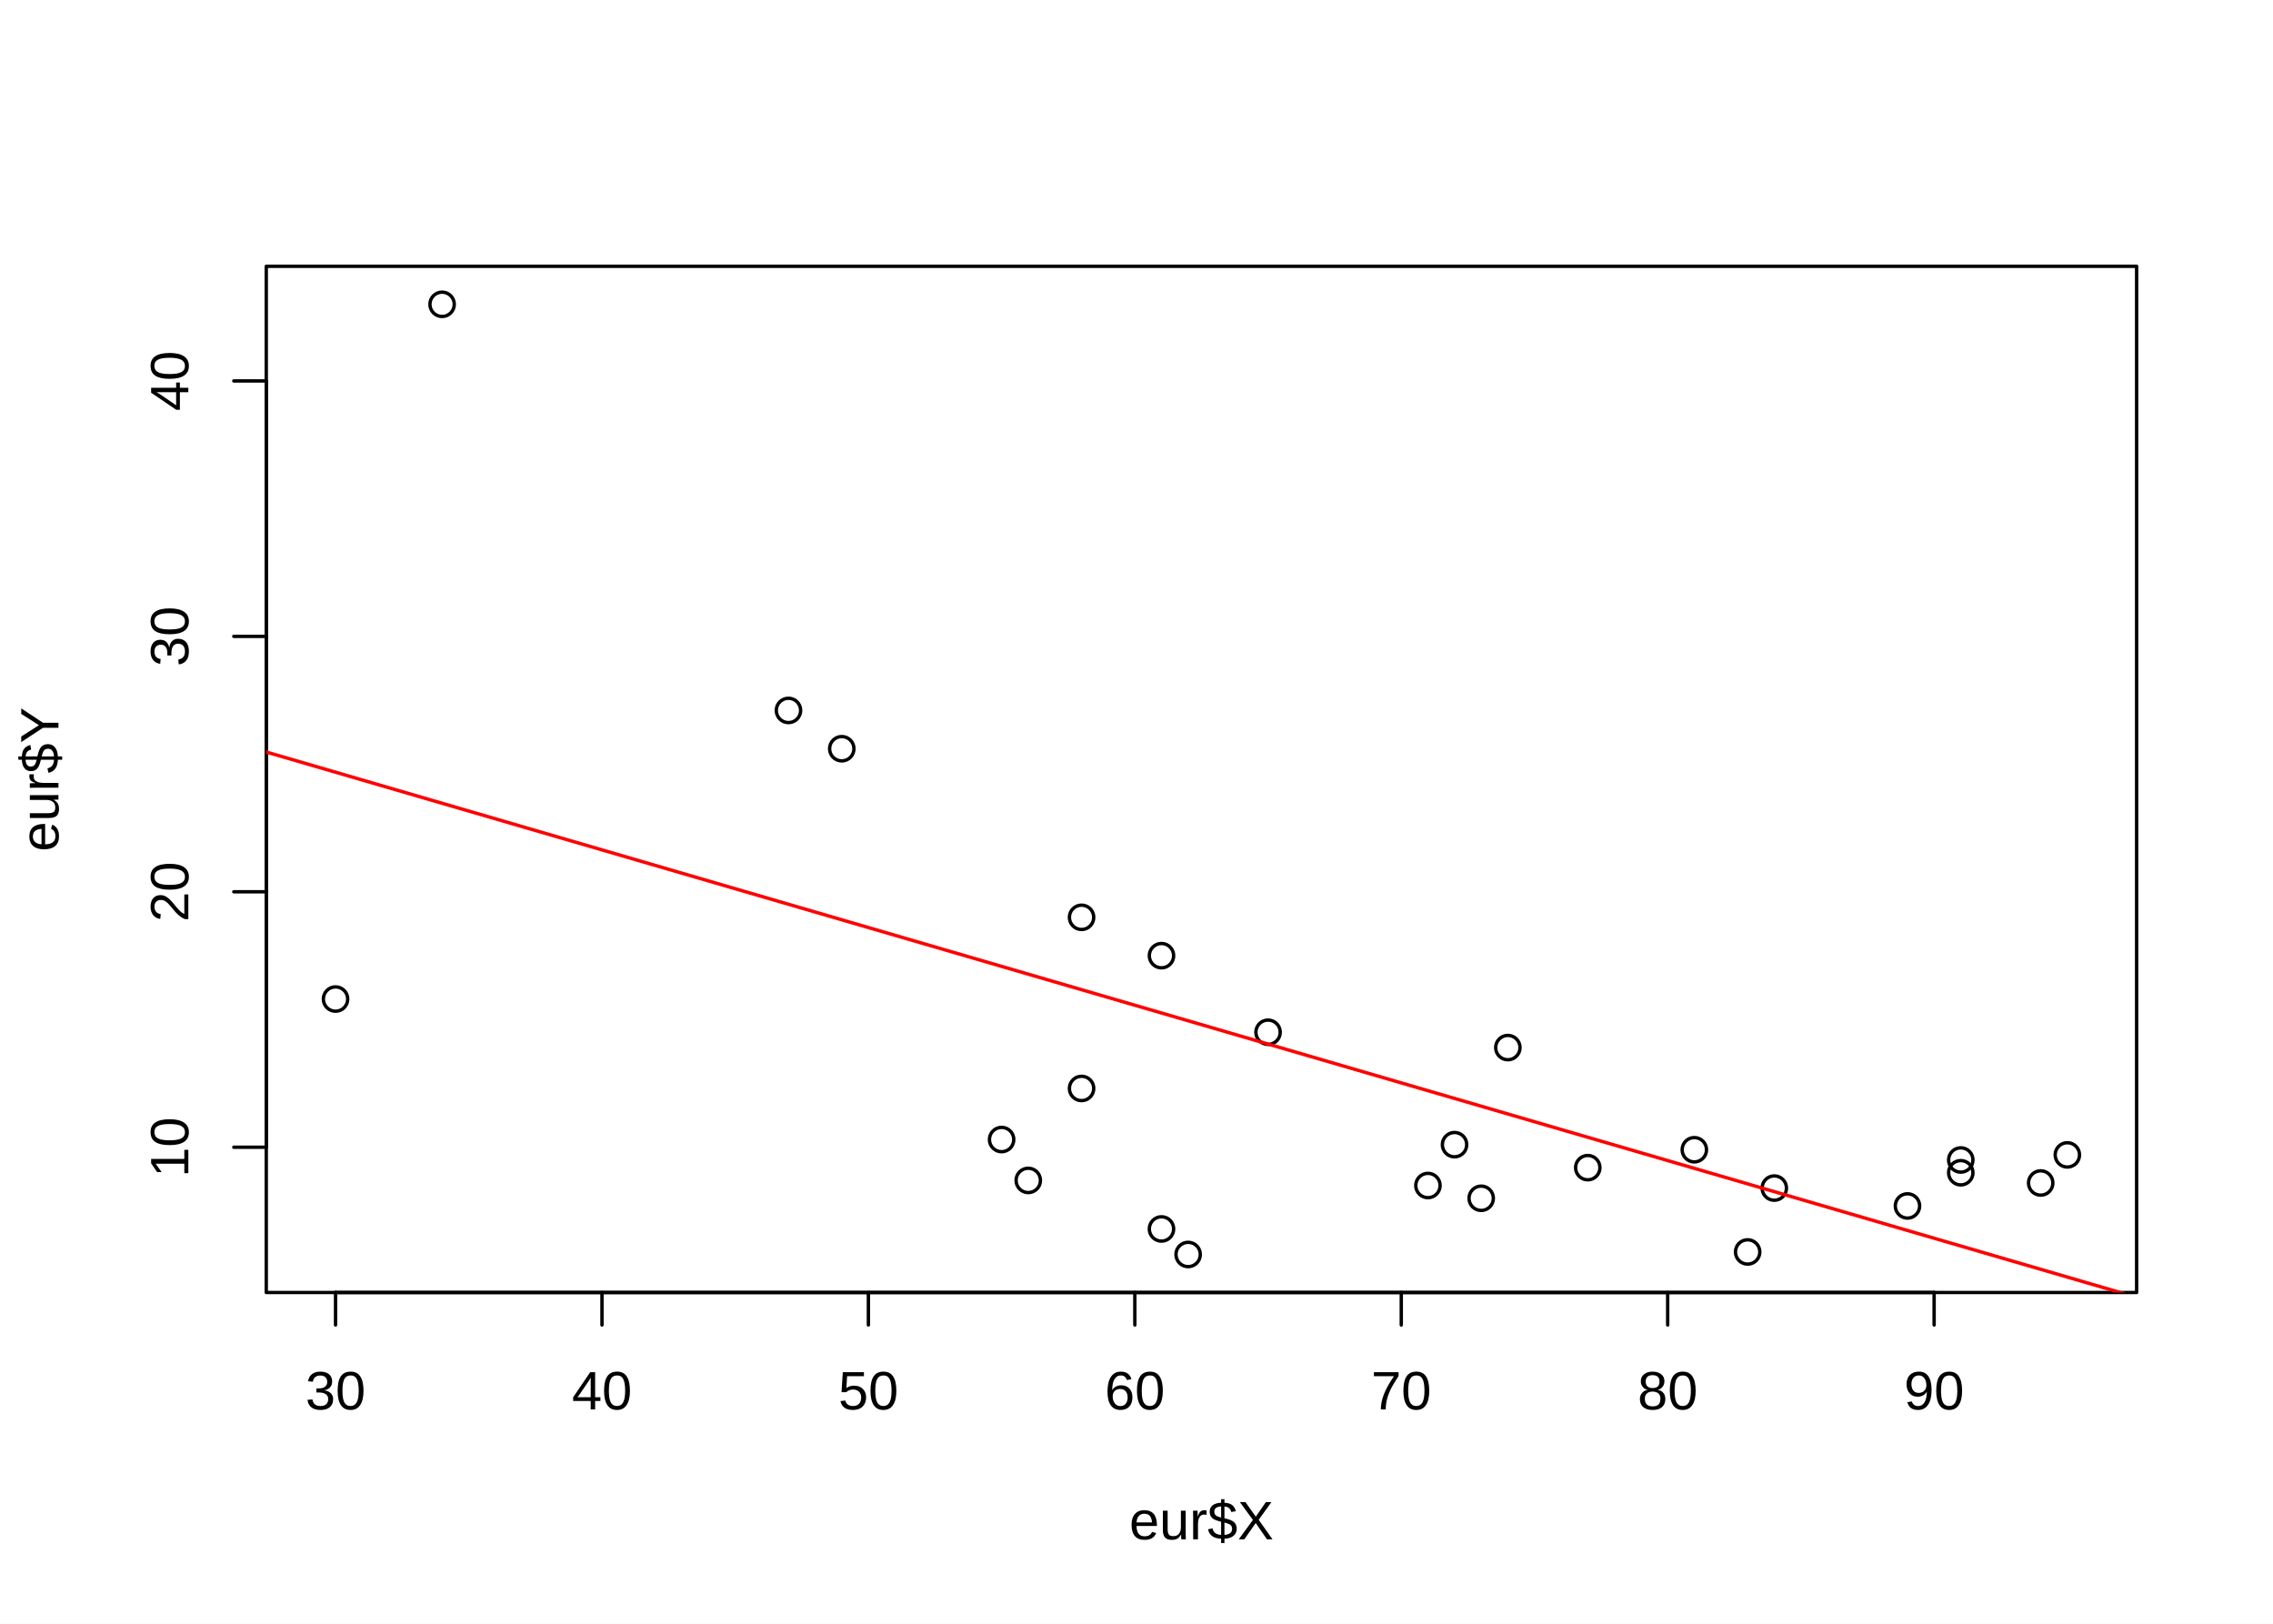
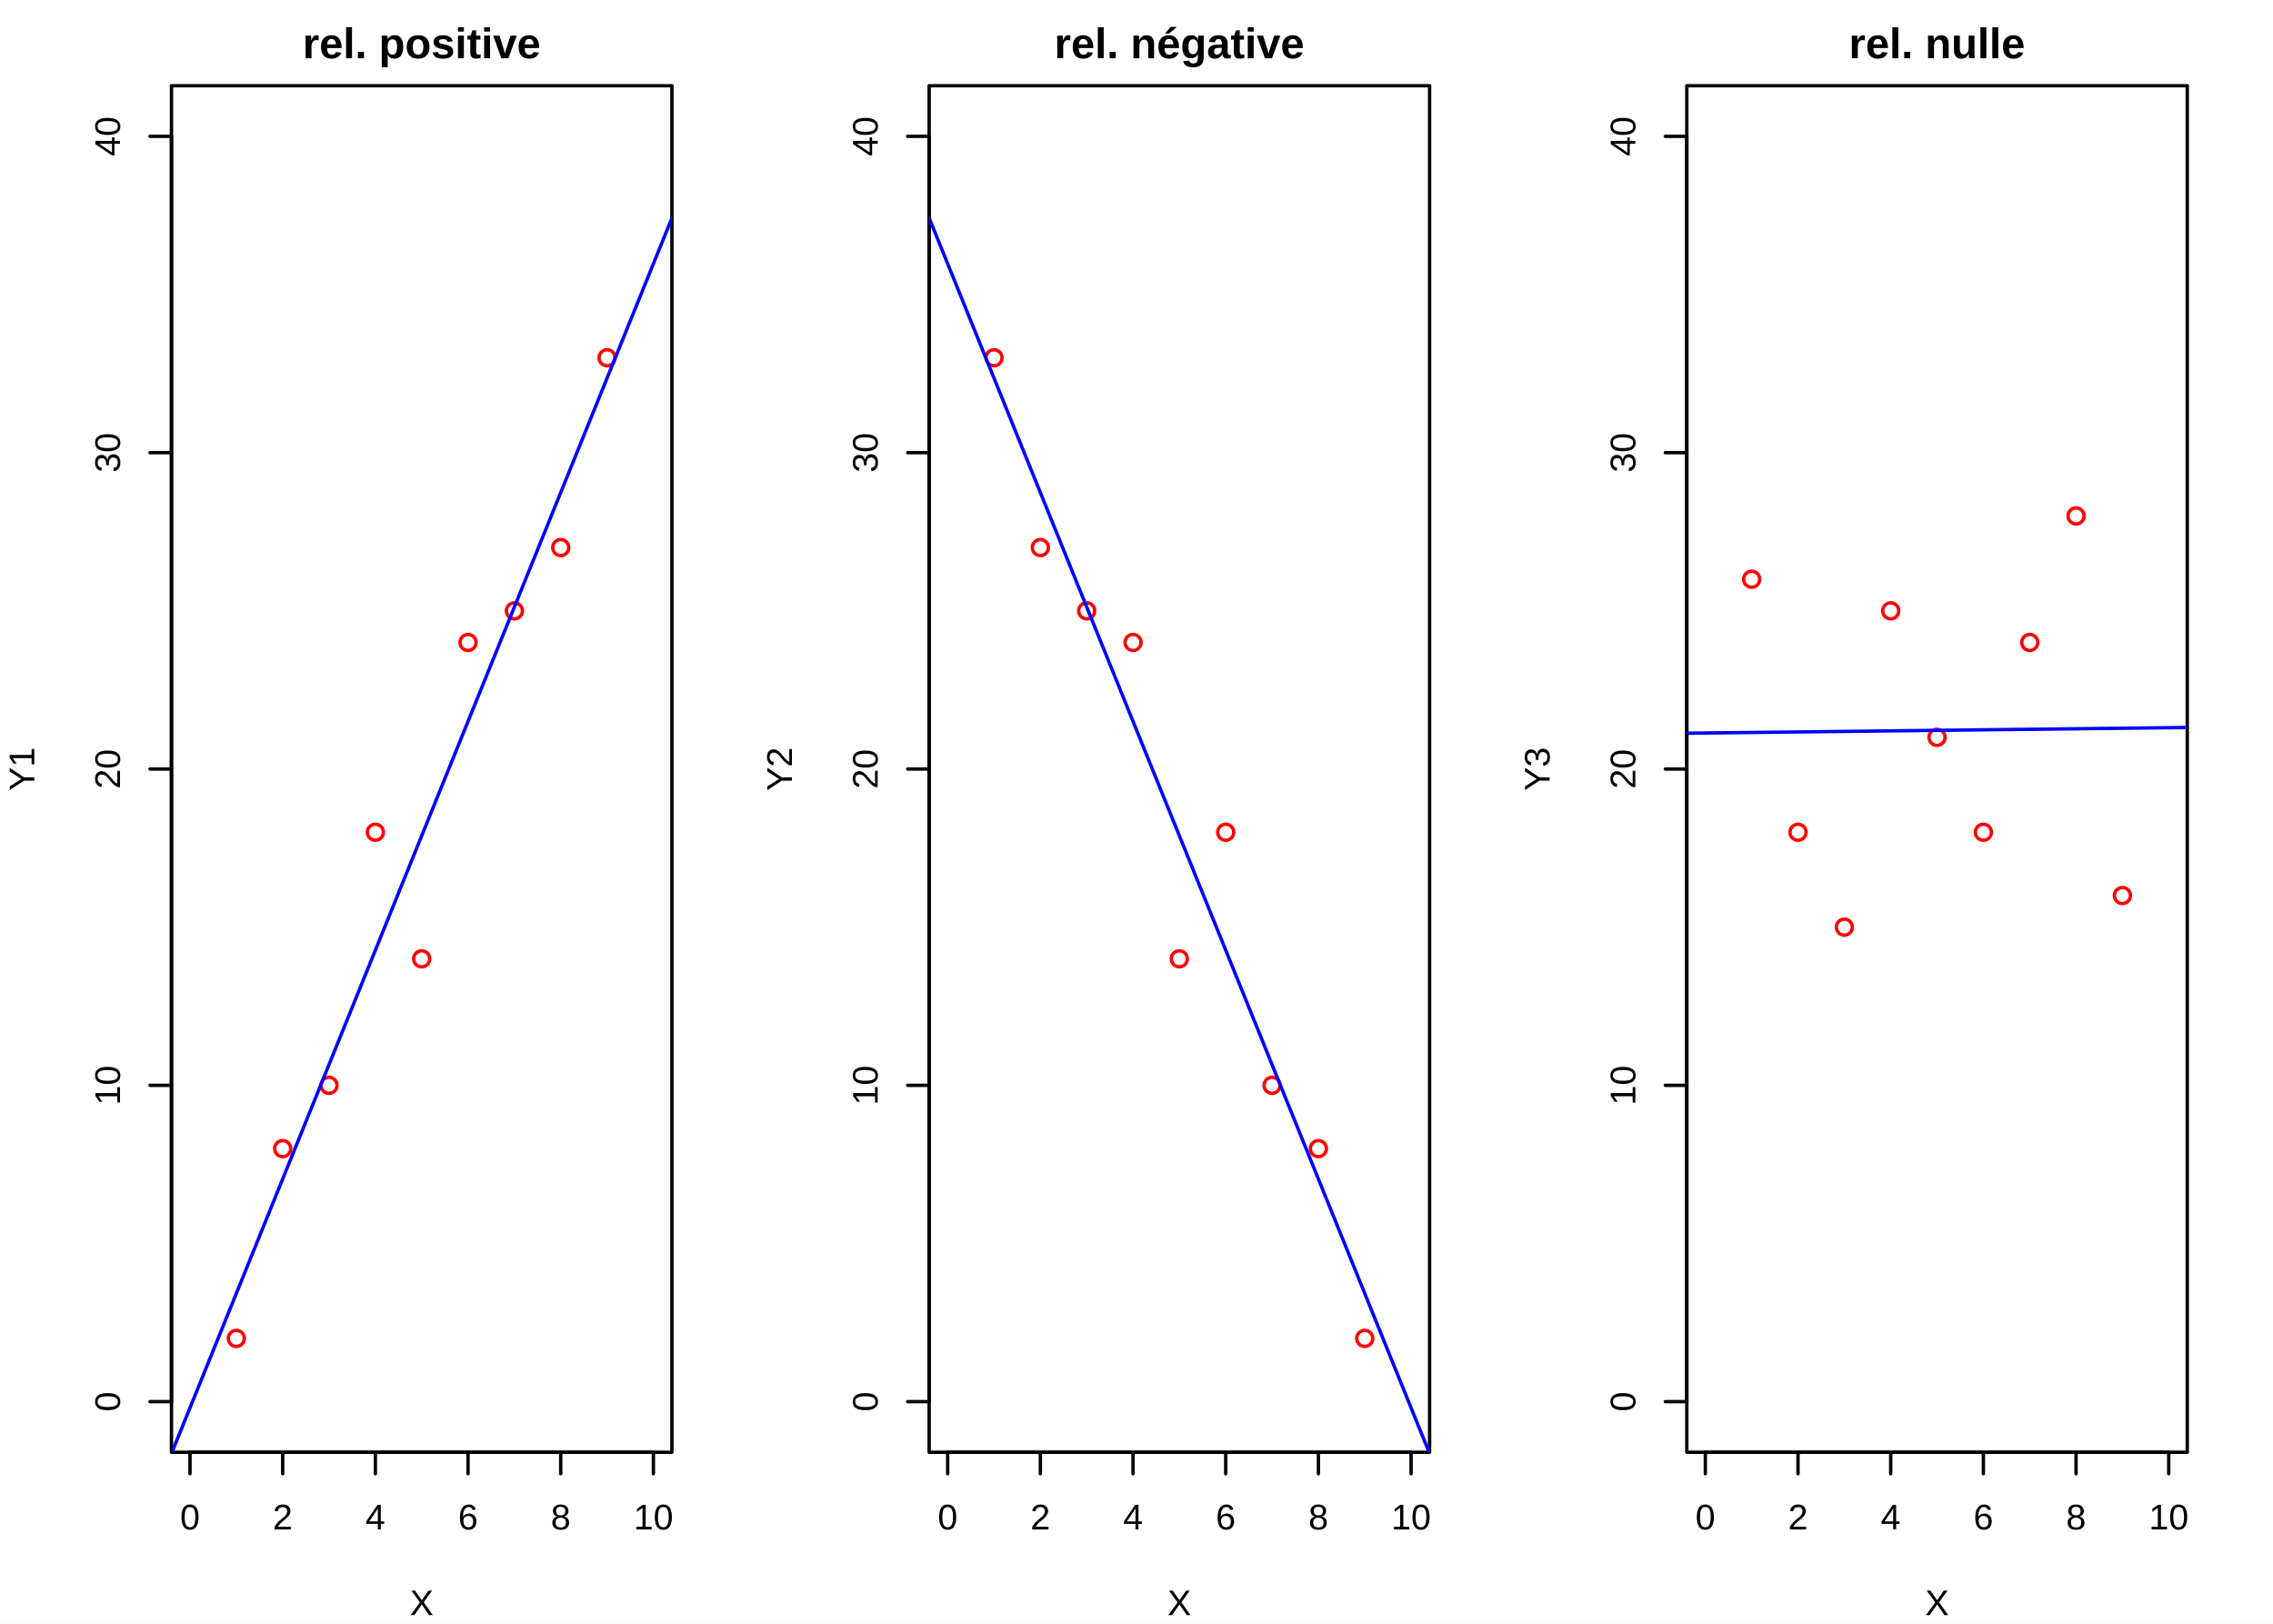
<svg xmlns="http://www.w3.org/2000/svg" class="svglite" width="504.00pt" height="360.00pt" viewBox="0 0 504.00 360.00">
  <defs>
    <style type="text/css">
    .svglite line, .svglite polyline, .svglite polygon, .svglite path, .svglite rect, .svglite circle {
      fill: none;
      stroke: #000000;
      stroke-linecap: round;
      stroke-linejoin: round;
      stroke-miterlimit: 10.00;
    }
  </style>
  </defs>
  <rect width="100%" height="100%" style="stroke: none; fill: #FFFFFF;" />
  <defs>
    <clipPath id="cpMC4wMHw1MDQuMDB8MC4wMHwzNjAuMDA=">
      <rect x="0.00" y="0.00" width="504.00" height="360.00" />
    </clipPath>
  </defs>
  <g clip-path="url(#cpMC4wMHw1MDQuMDB8MC4wMHwzNjAuMDA=)">
</g>
  <defs>
-     <clipPath id="cpNTkuMDR8NDczLjc2fDU5LjA0fDI4Ni41Ng==">
-       <rect x="59.04" y="59.04" width="414.72" height="227.52" />
+     <clipPath id="cpMzguMDJ8MTQ4Ljk5fDE5LjAxfDMyMS45OA==">
+       <rect x="38.02" y="19.01" width="110.98" height="302.98" />
    </clipPath>
  </defs>
-   <g clip-path="url(#cpNTkuMDR8NDczLjc2fDU5LjA0fDI4Ni41Ng==)">
-     <circle cx="98.03" cy="67.47" r="2.70" style="stroke-width: 0.75;" />
-     <circle cx="222.09" cy="252.65" r="2.70" style="stroke-width: 0.75;" />
-     <circle cx="458.40" cy="256.05" r="2.70" style="stroke-width: 0.75;" />
-     <circle cx="281.17" cy="228.86" r="2.70" style="stroke-width: 0.75;" />
-     <circle cx="257.54" cy="272.47" r="2.70" style="stroke-width: 0.75;" />
-     <circle cx="334.34" cy="232.26" r="2.70" style="stroke-width: 0.75;" />
-     <circle cx="352.06" cy="258.88" r="2.70" style="stroke-width: 0.75;" />
-     <circle cx="452.49" cy="262.28" r="2.70" style="stroke-width: 0.75;" />
-     <circle cx="393.42" cy="263.41" r="2.70" style="stroke-width: 0.75;" />
-     <circle cx="434.77" cy="260.01" r="2.70" style="stroke-width: 0.75;" />
-     <circle cx="263.45" cy="278.13" r="2.70" style="stroke-width: 0.75;" />
-     <circle cx="328.43" cy="265.67" r="2.70" style="stroke-width: 0.75;" />
-     <circle cx="434.77" cy="257.18" r="2.70" style="stroke-width: 0.75;" />
-     <circle cx="239.82" cy="241.32" r="2.70" style="stroke-width: 0.75;" />
-     <circle cx="239.82" cy="203.38" r="2.70" style="stroke-width: 0.75;" />
-     <circle cx="228.00" cy="261.71" r="2.70" style="stroke-width: 0.75;" />
-     <circle cx="322.52" cy="253.78" r="2.70" style="stroke-width: 0.75;" />
-     <circle cx="375.69" cy="254.91" r="2.70" style="stroke-width: 0.75;" />
-     <circle cx="422.95" cy="267.37" r="2.70" style="stroke-width: 0.75;" />
-     <circle cx="316.62" cy="262.84" r="2.70" style="stroke-width: 0.75;" />
-     <circle cx="257.54" cy="211.88" r="2.70" style="stroke-width: 0.75;" />
-     <circle cx="74.40" cy="221.50" r="2.70" style="stroke-width: 0.75;" />
-     <circle cx="186.65" cy="166.00" r="2.70" style="stroke-width: 0.75;" />
-     <circle cx="387.51" cy="277.57" r="2.70" style="stroke-width: 0.75;" />
-     <circle cx="174.83" cy="157.51" r="2.70" style="stroke-width: 0.75;" />
+   <g clip-path="url(#cpMzguMDJ8MTQ4Ljk5fDE5LjAxfDMyMS45OA==)">
+     <circle cx="52.40" cy="296.74" r="1.78" style="stroke-width: 0.75; stroke: #FF0000;" />
+     <circle cx="62.68" cy="254.66" r="1.78" style="stroke-width: 0.75; stroke: #FF0000;" />
+     <circle cx="72.95" cy="240.63" r="1.78" style="stroke-width: 0.75; stroke: #FF0000;" />
+     <circle cx="83.23" cy="184.52" r="1.78" style="stroke-width: 0.75; stroke: #FF0000;" />
+     <circle cx="93.50" cy="212.58" r="1.78" style="stroke-width: 0.75; stroke: #FF0000;" />
+     <circle cx="103.78" cy="142.44" r="1.78" style="stroke-width: 0.75; stroke: #FF0000;" />
+     <circle cx="114.06" cy="135.43" r="1.78" style="stroke-width: 0.75; stroke: #FF0000;" />
+     <circle cx="124.33" cy="121.40" r="1.78" style="stroke-width: 0.75; stroke: #FF0000;" />
+     <circle cx="134.61" cy="79.32" r="1.78" style="stroke-width: 0.75; stroke: #FF0000;" />
  </g>
  <g clip-path="url(#cpMC4wMHw1MDQuMDB8MC4wMHwzNjAuMDA=)">
-     <line x1="74.40" y1="286.56" x2="428.86" y2="286.56" style="stroke-width: 0.75;" />
-     <line x1="74.40" y1="286.56" x2="74.40" y2="293.76" style="stroke-width: 0.75;" />
-     <line x1="133.48" y1="286.56" x2="133.48" y2="293.76" style="stroke-width: 0.75;" />
-     <line x1="192.55" y1="286.56" x2="192.55" y2="293.76" style="stroke-width: 0.75;" />
-     <line x1="251.63" y1="286.56" x2="251.63" y2="293.76" style="stroke-width: 0.75;" />
-     <line x1="310.71" y1="286.56" x2="310.71" y2="293.76" style="stroke-width: 0.75;" />
-     <line x1="369.78" y1="286.56" x2="369.78" y2="293.76" style="stroke-width: 0.75;" />
-     <line x1="428.86" y1="286.56" x2="428.86" y2="293.76" style="stroke-width: 0.75;" />
-     <text x="74.40" y="312.48" text-anchor="middle" style="font-size: 12.00px; font-family: Arial;" textLength="13.35px" lengthAdjust="spacingAndGlyphs">30</text>
-     <text x="133.48" y="312.48" text-anchor="middle" style="font-size: 12.00px; font-family: Arial;" textLength="13.35px" lengthAdjust="spacingAndGlyphs">40</text>
-     <text x="192.55" y="312.48" text-anchor="middle" style="font-size: 12.00px; font-family: Arial;" textLength="13.35px" lengthAdjust="spacingAndGlyphs">50</text>
-     <text x="251.63" y="312.48" text-anchor="middle" style="font-size: 12.00px; font-family: Arial;" textLength="13.35px" lengthAdjust="spacingAndGlyphs">60</text>
-     <text x="310.71" y="312.48" text-anchor="middle" style="font-size: 12.00px; font-family: Arial;" textLength="13.35px" lengthAdjust="spacingAndGlyphs">70</text>
-     <text x="369.78" y="312.48" text-anchor="middle" style="font-size: 12.00px; font-family: Arial;" textLength="13.35px" lengthAdjust="spacingAndGlyphs">80</text>
-     <text x="428.86" y="312.48" text-anchor="middle" style="font-size: 12.00px; font-family: Arial;" textLength="13.35px" lengthAdjust="spacingAndGlyphs">90</text>
-     <line x1="59.04" y1="254.35" x2="59.04" y2="84.46" style="stroke-width: 0.75;" />
-     <line x1="59.04" y1="254.35" x2="51.84" y2="254.35" style="stroke-width: 0.75;" />
-     <line x1="59.04" y1="197.72" x2="51.84" y2="197.72" style="stroke-width: 0.75;" />
-     <line x1="59.04" y1="141.09" x2="51.84" y2="141.09" style="stroke-width: 0.75;" />
-     <line x1="59.04" y1="84.46" x2="51.84" y2="84.46" style="stroke-width: 0.75;" />
-     <text transform="translate(41.76,254.35) rotate(-90)" text-anchor="middle" style="font-size: 12.00px; font-family: Arial;" textLength="13.35px" lengthAdjust="spacingAndGlyphs">10</text>
-     <text transform="translate(41.76,197.72) rotate(-90)" text-anchor="middle" style="font-size: 12.00px; font-family: Arial;" textLength="13.35px" lengthAdjust="spacingAndGlyphs">20</text>
-     <text transform="translate(41.76,141.09) rotate(-90)" text-anchor="middle" style="font-size: 12.00px; font-family: Arial;" textLength="13.35px" lengthAdjust="spacingAndGlyphs">30</text>
-     <text transform="translate(41.76,84.46) rotate(-90)" text-anchor="middle" style="font-size: 12.00px; font-family: Arial;" textLength="13.35px" lengthAdjust="spacingAndGlyphs">40</text>
-     <polyline points="59.04,286.56 473.76,286.56 473.76,59.04 59.04,59.04 59.04,286.56 " style="stroke-width: 0.75;" />
-     <text x="266.40" y="341.28" text-anchor="middle" style="font-size: 12.00px; font-family: Arial;" textLength="32.03px" lengthAdjust="spacingAndGlyphs">eur$X</text>
-     <text transform="translate(12.96,172.80) rotate(-90)" text-anchor="middle" style="font-size: 12.00px; font-family: Arial;" textLength="32.03px" lengthAdjust="spacingAndGlyphs">eur$Y</text>
+     <line x1="42.13" y1="321.98" x2="144.88" y2="321.98" style="stroke-width: 0.75;" />
+     <line x1="42.13" y1="321.98" x2="42.13" y2="326.74" style="stroke-width: 0.75;" />
+     <line x1="62.68" y1="321.98" x2="62.68" y2="326.74" style="stroke-width: 0.75;" />
+     <line x1="83.23" y1="321.98" x2="83.23" y2="326.74" style="stroke-width: 0.75;" />
+     <line x1="103.78" y1="321.98" x2="103.78" y2="326.74" style="stroke-width: 0.75;" />
+     <line x1="124.33" y1="321.98" x2="124.33" y2="326.74" style="stroke-width: 0.75;" />
+     <line x1="144.88" y1="321.98" x2="144.88" y2="326.74" style="stroke-width: 0.75;" />
+     <text x="42.13" y="339.09" text-anchor="middle" style="font-size: 7.92px; font-family: Arial;" textLength="4.40px" lengthAdjust="spacingAndGlyphs">0</text>
+     <text x="62.68" y="339.09" text-anchor="middle" style="font-size: 7.92px; font-family: Arial;" textLength="4.40px" lengthAdjust="spacingAndGlyphs">2</text>
+     <text x="83.23" y="339.09" text-anchor="middle" style="font-size: 7.92px; font-family: Arial;" textLength="4.40px" lengthAdjust="spacingAndGlyphs">4</text>
+     <text x="103.78" y="339.09" text-anchor="middle" style="font-size: 7.92px; font-family: Arial;" textLength="4.40px" lengthAdjust="spacingAndGlyphs">6</text>
+     <text x="124.33" y="339.09" text-anchor="middle" style="font-size: 7.92px; font-family: Arial;" textLength="4.40px" lengthAdjust="spacingAndGlyphs">8</text>
+     <text x="144.88" y="339.09" text-anchor="middle" style="font-size: 7.92px; font-family: Arial;" textLength="8.80px" lengthAdjust="spacingAndGlyphs">10</text>
+     <line x1="38.02" y1="310.76" x2="38.02" y2="30.23" style="stroke-width: 0.75;" />
+     <line x1="38.02" y1="310.76" x2="33.26" y2="310.76" style="stroke-width: 0.75;" />
+     <line x1="38.02" y1="240.63" x2="33.26" y2="240.63" style="stroke-width: 0.75;" />
+     <line x1="38.02" y1="170.50" x2="33.26" y2="170.50" style="stroke-width: 0.75;" />
+     <line x1="38.02" y1="100.36" x2="33.26" y2="100.36" style="stroke-width: 0.75;" />
+     <line x1="38.02" y1="30.23" x2="33.26" y2="30.23" style="stroke-width: 0.75;" />
+     <text transform="translate(26.61,310.76) rotate(-90)" text-anchor="middle" style="font-size: 7.92px; font-family: Arial;" textLength="4.40px" lengthAdjust="spacingAndGlyphs">0</text>
+     <text transform="translate(26.61,240.63) rotate(-90)" text-anchor="middle" style="font-size: 7.92px; font-family: Arial;" textLength="8.80px" lengthAdjust="spacingAndGlyphs">10</text>
+     <text transform="translate(26.61,170.50) rotate(-90)" text-anchor="middle" style="font-size: 7.92px; font-family: Arial;" textLength="8.80px" lengthAdjust="spacingAndGlyphs">20</text>
+     <text transform="translate(26.61,100.36) rotate(-90)" text-anchor="middle" style="font-size: 7.92px; font-family: Arial;" textLength="8.80px" lengthAdjust="spacingAndGlyphs">30</text>
+     <text transform="translate(26.61,30.23) rotate(-90)" text-anchor="middle" style="font-size: 7.92px; font-family: Arial;" textLength="8.80px" lengthAdjust="spacingAndGlyphs">40</text>
+     <polyline points="38.02,321.98 148.99,321.98 148.99,19.01 38.02,19.01 38.02,321.98 " style="stroke-width: 0.75;" />
  </g>
-   <g clip-path="url(#cpNTkuMDR8NDczLjc2fDU5LjA0fDI4Ni41Ng==)">
-     <line x1="59.04" y1="166.73" x2="473.76" y2="287.62" style="stroke-width: 0.75; stroke: #FF0000;" />
+   <defs>
+     <clipPath id="cpMC4wMHwxNjguMDB8MC4wMHwzNjAuMDA=">
+       <rect x="0.00" y="0.00" width="168.00" height="360.00" />
+     </clipPath>
+   </defs>
+   <g clip-path="url(#cpMC4wMHwxNjguMDB8MC4wMHwzNjAuMDA=)">
+     <text x="93.50" y="12.92" text-anchor="middle" style="font-size: 9.50px; font-weight: bold; font-family: Arial;" textLength="52.78px" lengthAdjust="spacingAndGlyphs">rel. positive</text>
+     <text x="93.50" y="358.10" text-anchor="middle" style="font-size: 7.92px; font-family: Arial;" textLength="5.27px" lengthAdjust="spacingAndGlyphs">X</text>
+     <text transform="translate(7.60,170.50) rotate(-90)" text-anchor="middle" style="font-size: 7.92px; font-family: Arial;" textLength="9.67px" lengthAdjust="spacingAndGlyphs">Y1</text>
+   </g>
+   <g clip-path="url(#cpMzguMDJ8MTQ4Ljk5fDE5LjAxfDMyMS45OA==)">
+     <line x1="38.02" y1="322.27" x2="148.99" y2="48.33" style="stroke-width: 0.75; stroke: #0000FF;" />
+   </g>
+   <defs>
+     <clipPath id="cpMjA2LjAyfDMxNi45OXwxOS4wMXwzMjEuOTg=">
+       <rect x="206.02" y="19.01" width="110.98" height="302.98" />
+     </clipPath>
+   </defs>
+   <g clip-path="url(#cpMjA2LjAyfDMxNi45OXwxOS4wMXwzMjEuOTg=)">
+     <circle cx="220.40" cy="79.32" r="1.78" style="stroke-width: 0.75; stroke: #FF0000;" />
+     <circle cx="230.68" cy="121.40" r="1.78" style="stroke-width: 0.75; stroke: #FF0000;" />
+     <circle cx="240.95" cy="135.43" r="1.78" style="stroke-width: 0.75; stroke: #FF0000;" />
+     <circle cx="251.23" cy="142.44" r="1.78" style="stroke-width: 0.75; stroke: #FF0000;" />
+     <circle cx="261.50" cy="212.58" r="1.78" style="stroke-width: 0.75; stroke: #FF0000;" />
+     <circle cx="271.78" cy="184.52" r="1.78" style="stroke-width: 0.75; stroke: #FF0000;" />
+     <circle cx="282.06" cy="240.63" r="1.78" style="stroke-width: 0.75; stroke: #FF0000;" />
+     <circle cx="292.33" cy="254.66" r="1.78" style="stroke-width: 0.75; stroke: #FF0000;" />
+     <circle cx="302.61" cy="296.74" r="1.78" style="stroke-width: 0.75; stroke: #FF0000;" />
+   </g>
+   <g clip-path="url(#cpMC4wMHw1MDQuMDB8MC4wMHwzNjAuMDA=)">
+     <line x1="210.13" y1="321.98" x2="312.88" y2="321.98" style="stroke-width: 0.75;" />
+     <line x1="210.13" y1="321.98" x2="210.13" y2="326.74" style="stroke-width: 0.75;" />
+     <line x1="230.68" y1="321.98" x2="230.68" y2="326.74" style="stroke-width: 0.75;" />
+     <line x1="251.23" y1="321.98" x2="251.23" y2="326.74" style="stroke-width: 0.75;" />
+     <line x1="271.78" y1="321.98" x2="271.78" y2="326.74" style="stroke-width: 0.75;" />
+     <line x1="292.33" y1="321.98" x2="292.33" y2="326.74" style="stroke-width: 0.75;" />
+     <line x1="312.88" y1="321.98" x2="312.88" y2="326.74" style="stroke-width: 0.75;" />
+     <text x="210.13" y="339.09" text-anchor="middle" style="font-size: 7.92px; font-family: Arial;" textLength="4.40px" lengthAdjust="spacingAndGlyphs">0</text>
+     <text x="230.68" y="339.09" text-anchor="middle" style="font-size: 7.92px; font-family: Arial;" textLength="4.40px" lengthAdjust="spacingAndGlyphs">2</text>
+     <text x="251.23" y="339.09" text-anchor="middle" style="font-size: 7.92px; font-family: Arial;" textLength="4.40px" lengthAdjust="spacingAndGlyphs">4</text>
+     <text x="271.78" y="339.09" text-anchor="middle" style="font-size: 7.92px; font-family: Arial;" textLength="4.40px" lengthAdjust="spacingAndGlyphs">6</text>
+     <text x="292.33" y="339.09" text-anchor="middle" style="font-size: 7.92px; font-family: Arial;" textLength="4.40px" lengthAdjust="spacingAndGlyphs">8</text>
+     <text x="312.88" y="339.09" text-anchor="middle" style="font-size: 7.92px; font-family: Arial;" textLength="8.80px" lengthAdjust="spacingAndGlyphs">10</text>
+     <line x1="206.02" y1="310.76" x2="206.02" y2="30.23" style="stroke-width: 0.75;" />
+     <line x1="206.02" y1="310.76" x2="201.26" y2="310.76" style="stroke-width: 0.75;" />
+     <line x1="206.02" y1="240.63" x2="201.26" y2="240.63" style="stroke-width: 0.75;" />
+     <line x1="206.02" y1="170.50" x2="201.26" y2="170.50" style="stroke-width: 0.75;" />
+     <line x1="206.02" y1="100.36" x2="201.26" y2="100.36" style="stroke-width: 0.75;" />
+     <line x1="206.02" y1="30.23" x2="201.26" y2="30.23" style="stroke-width: 0.75;" />
+     <text transform="translate(194.61,310.76) rotate(-90)" text-anchor="middle" style="font-size: 7.92px; font-family: Arial;" textLength="4.40px" lengthAdjust="spacingAndGlyphs">0</text>
+     <text transform="translate(194.61,240.63) rotate(-90)" text-anchor="middle" style="font-size: 7.92px; font-family: Arial;" textLength="8.80px" lengthAdjust="spacingAndGlyphs">10</text>
+     <text transform="translate(194.61,170.50) rotate(-90)" text-anchor="middle" style="font-size: 7.92px; font-family: Arial;" textLength="8.80px" lengthAdjust="spacingAndGlyphs">20</text>
+     <text transform="translate(194.61,100.36) rotate(-90)" text-anchor="middle" style="font-size: 7.92px; font-family: Arial;" textLength="8.80px" lengthAdjust="spacingAndGlyphs">30</text>
+     <text transform="translate(194.61,30.23) rotate(-90)" text-anchor="middle" style="font-size: 7.92px; font-family: Arial;" textLength="8.80px" lengthAdjust="spacingAndGlyphs">40</text>
+     <polyline points="206.02,321.98 316.99,321.98 316.99,19.01 206.02,19.01 206.02,321.98 " style="stroke-width: 0.75;" />
+   </g>
+   <defs>
+     <clipPath id="cpMTY4LjAwfDMzNi4wMHwwLjAwfDM2MC4wMA==">
+       <rect x="168.00" y="0.00" width="168.00" height="360.00" />
+     </clipPath>
+   </defs>
+   <g clip-path="url(#cpMTY4LjAwfDMzNi4wMHwwLjAwfDM2MC4wMA==)">
+     <text x="261.50" y="12.92" text-anchor="middle" style="font-size: 9.50px; font-weight: bold; font-family: Arial;" textLength="55.43px" lengthAdjust="spacingAndGlyphs">rel. négative</text>
+     <text x="261.50" y="358.10" text-anchor="middle" style="font-size: 7.92px; font-family: Arial;" textLength="5.27px" lengthAdjust="spacingAndGlyphs">X</text>
+     <text transform="translate(175.60,170.50) rotate(-90)" text-anchor="middle" style="font-size: 7.92px; font-family: Arial;" textLength="9.67px" lengthAdjust="spacingAndGlyphs">Y2</text>
+   </g>
+   <g clip-path="url(#cpMjA2LjAyfDMxNi45OXwxOS4wMXwzMjEuOTg=)">
+     <line x1="206.02" y1="48.33" x2="316.99" y2="322.27" style="stroke-width: 0.75; stroke: #0000FF;" />
+   </g>
+   <defs>
+     <clipPath id="cpMzc0LjAyfDQ4NC45OXwxOS4wMXwzMjEuOTg=">
+       <rect x="374.02" y="19.01" width="110.98" height="302.98" />
+     </clipPath>
+   </defs>
+   <g clip-path="url(#cpMzc0LjAyfDQ4NC45OXwxOS4wMXwzMjEuOTg=)">
+     <circle cx="388.40" cy="128.42" r="1.78" style="stroke-width: 0.75; stroke: #FF0000;" />
+     <circle cx="398.68" cy="184.52" r="1.78" style="stroke-width: 0.75; stroke: #FF0000;" />
+     <circle cx="408.95" cy="205.56" r="1.78" style="stroke-width: 0.75; stroke: #FF0000;" />
+     <circle cx="419.23" cy="135.43" r="1.78" style="stroke-width: 0.75; stroke: #FF0000;" />
+     <circle cx="429.50" cy="163.48" r="1.78" style="stroke-width: 0.75; stroke: #FF0000;" />
+     <circle cx="439.78" cy="184.52" r="1.78" style="stroke-width: 0.75; stroke: #FF0000;" />
+     <circle cx="450.06" cy="142.44" r="1.78" style="stroke-width: 0.75; stroke: #FF0000;" />
+     <circle cx="460.33" cy="114.39" r="1.78" style="stroke-width: 0.75; stroke: #FF0000;" />
+     <circle cx="470.61" cy="198.55" r="1.78" style="stroke-width: 0.75; stroke: #FF0000;" />
+   </g>
+   <g clip-path="url(#cpMC4wMHw1MDQuMDB8MC4wMHwzNjAuMDA=)">
+     <line x1="378.13" y1="321.98" x2="480.88" y2="321.98" style="stroke-width: 0.75;" />
+     <line x1="378.13" y1="321.98" x2="378.13" y2="326.74" style="stroke-width: 0.75;" />
+     <line x1="398.68" y1="321.98" x2="398.68" y2="326.74" style="stroke-width: 0.75;" />
+     <line x1="419.23" y1="321.98" x2="419.23" y2="326.74" style="stroke-width: 0.75;" />
+     <line x1="439.78" y1="321.98" x2="439.78" y2="326.74" style="stroke-width: 0.75;" />
+     <line x1="460.33" y1="321.98" x2="460.33" y2="326.74" style="stroke-width: 0.75;" />
+     <line x1="480.88" y1="321.98" x2="480.88" y2="326.74" style="stroke-width: 0.75;" />
+     <text x="378.13" y="339.09" text-anchor="middle" style="font-size: 7.92px; font-family: Arial;" textLength="4.40px" lengthAdjust="spacingAndGlyphs">0</text>
+     <text x="398.68" y="339.09" text-anchor="middle" style="font-size: 7.92px; font-family: Arial;" textLength="4.40px" lengthAdjust="spacingAndGlyphs">2</text>
+     <text x="419.23" y="339.09" text-anchor="middle" style="font-size: 7.92px; font-family: Arial;" textLength="4.40px" lengthAdjust="spacingAndGlyphs">4</text>
+     <text x="439.78" y="339.09" text-anchor="middle" style="font-size: 7.92px; font-family: Arial;" textLength="4.40px" lengthAdjust="spacingAndGlyphs">6</text>
+     <text x="460.33" y="339.09" text-anchor="middle" style="font-size: 7.92px; font-family: Arial;" textLength="4.40px" lengthAdjust="spacingAndGlyphs">8</text>
+     <text x="480.88" y="339.09" text-anchor="middle" style="font-size: 7.92px; font-family: Arial;" textLength="8.80px" lengthAdjust="spacingAndGlyphs">10</text>
+     <line x1="374.02" y1="310.76" x2="374.02" y2="30.23" style="stroke-width: 0.75;" />
+     <line x1="374.02" y1="310.76" x2="369.26" y2="310.76" style="stroke-width: 0.75;" />
+     <line x1="374.02" y1="240.63" x2="369.26" y2="240.63" style="stroke-width: 0.75;" />
+     <line x1="374.02" y1="170.50" x2="369.26" y2="170.50" style="stroke-width: 0.75;" />
+     <line x1="374.02" y1="100.36" x2="369.26" y2="100.36" style="stroke-width: 0.75;" />
+     <line x1="374.02" y1="30.23" x2="369.26" y2="30.23" style="stroke-width: 0.75;" />
+     <text transform="translate(362.61,310.76) rotate(-90)" text-anchor="middle" style="font-size: 7.92px; font-family: Arial;" textLength="4.40px" lengthAdjust="spacingAndGlyphs">0</text>
+     <text transform="translate(362.61,240.63) rotate(-90)" text-anchor="middle" style="font-size: 7.92px; font-family: Arial;" textLength="8.80px" lengthAdjust="spacingAndGlyphs">10</text>
+     <text transform="translate(362.61,170.50) rotate(-90)" text-anchor="middle" style="font-size: 7.92px; font-family: Arial;" textLength="8.80px" lengthAdjust="spacingAndGlyphs">20</text>
+     <text transform="translate(362.61,100.36) rotate(-90)" text-anchor="middle" style="font-size: 7.92px; font-family: Arial;" textLength="8.80px" lengthAdjust="spacingAndGlyphs">30</text>
+     <text transform="translate(362.61,30.23) rotate(-90)" text-anchor="middle" style="font-size: 7.92px; font-family: Arial;" textLength="8.80px" lengthAdjust="spacingAndGlyphs">40</text>
+     <polyline points="374.02,321.98 484.99,321.98 484.99,19.01 374.02,19.01 374.02,321.98 " style="stroke-width: 0.75;" />
+   </g>
+   <defs>
+     <clipPath id="cpMzM2LjAwfDUwNC4wMHwwLjAwfDM2MC4wMA==">
+       <rect x="336.00" y="0.00" width="168.00" height="360.00" />
+     </clipPath>
+   </defs>
+   <g clip-path="url(#cpMzM2LjAwfDUwNC4wMHwwLjAwfDM2MC4wMA==)">
+     <text x="429.50" y="12.92" text-anchor="middle" style="font-size: 9.50px; font-weight: bold; font-family: Arial;" textLength="39.05px" lengthAdjust="spacingAndGlyphs">rel. nulle</text>
+     <text x="429.50" y="358.10" text-anchor="middle" style="font-size: 7.92px; font-family: Arial;" textLength="5.27px" lengthAdjust="spacingAndGlyphs">X</text>
+     <text transform="translate(343.60,170.50) rotate(-90)" text-anchor="middle" style="font-size: 7.92px; font-family: Arial;" textLength="9.67px" lengthAdjust="spacingAndGlyphs">Y3</text>
+   </g>
+   <g clip-path="url(#cpMzc0LjAyfDQ4NC45OXwxOS4wMXwzMjEuOTg=)">
+     <line x1="374.02" y1="162.56" x2="484.99" y2="161.29" style="stroke-width: 0.75; stroke: #0000FF;" />
  </g>
</svg>
